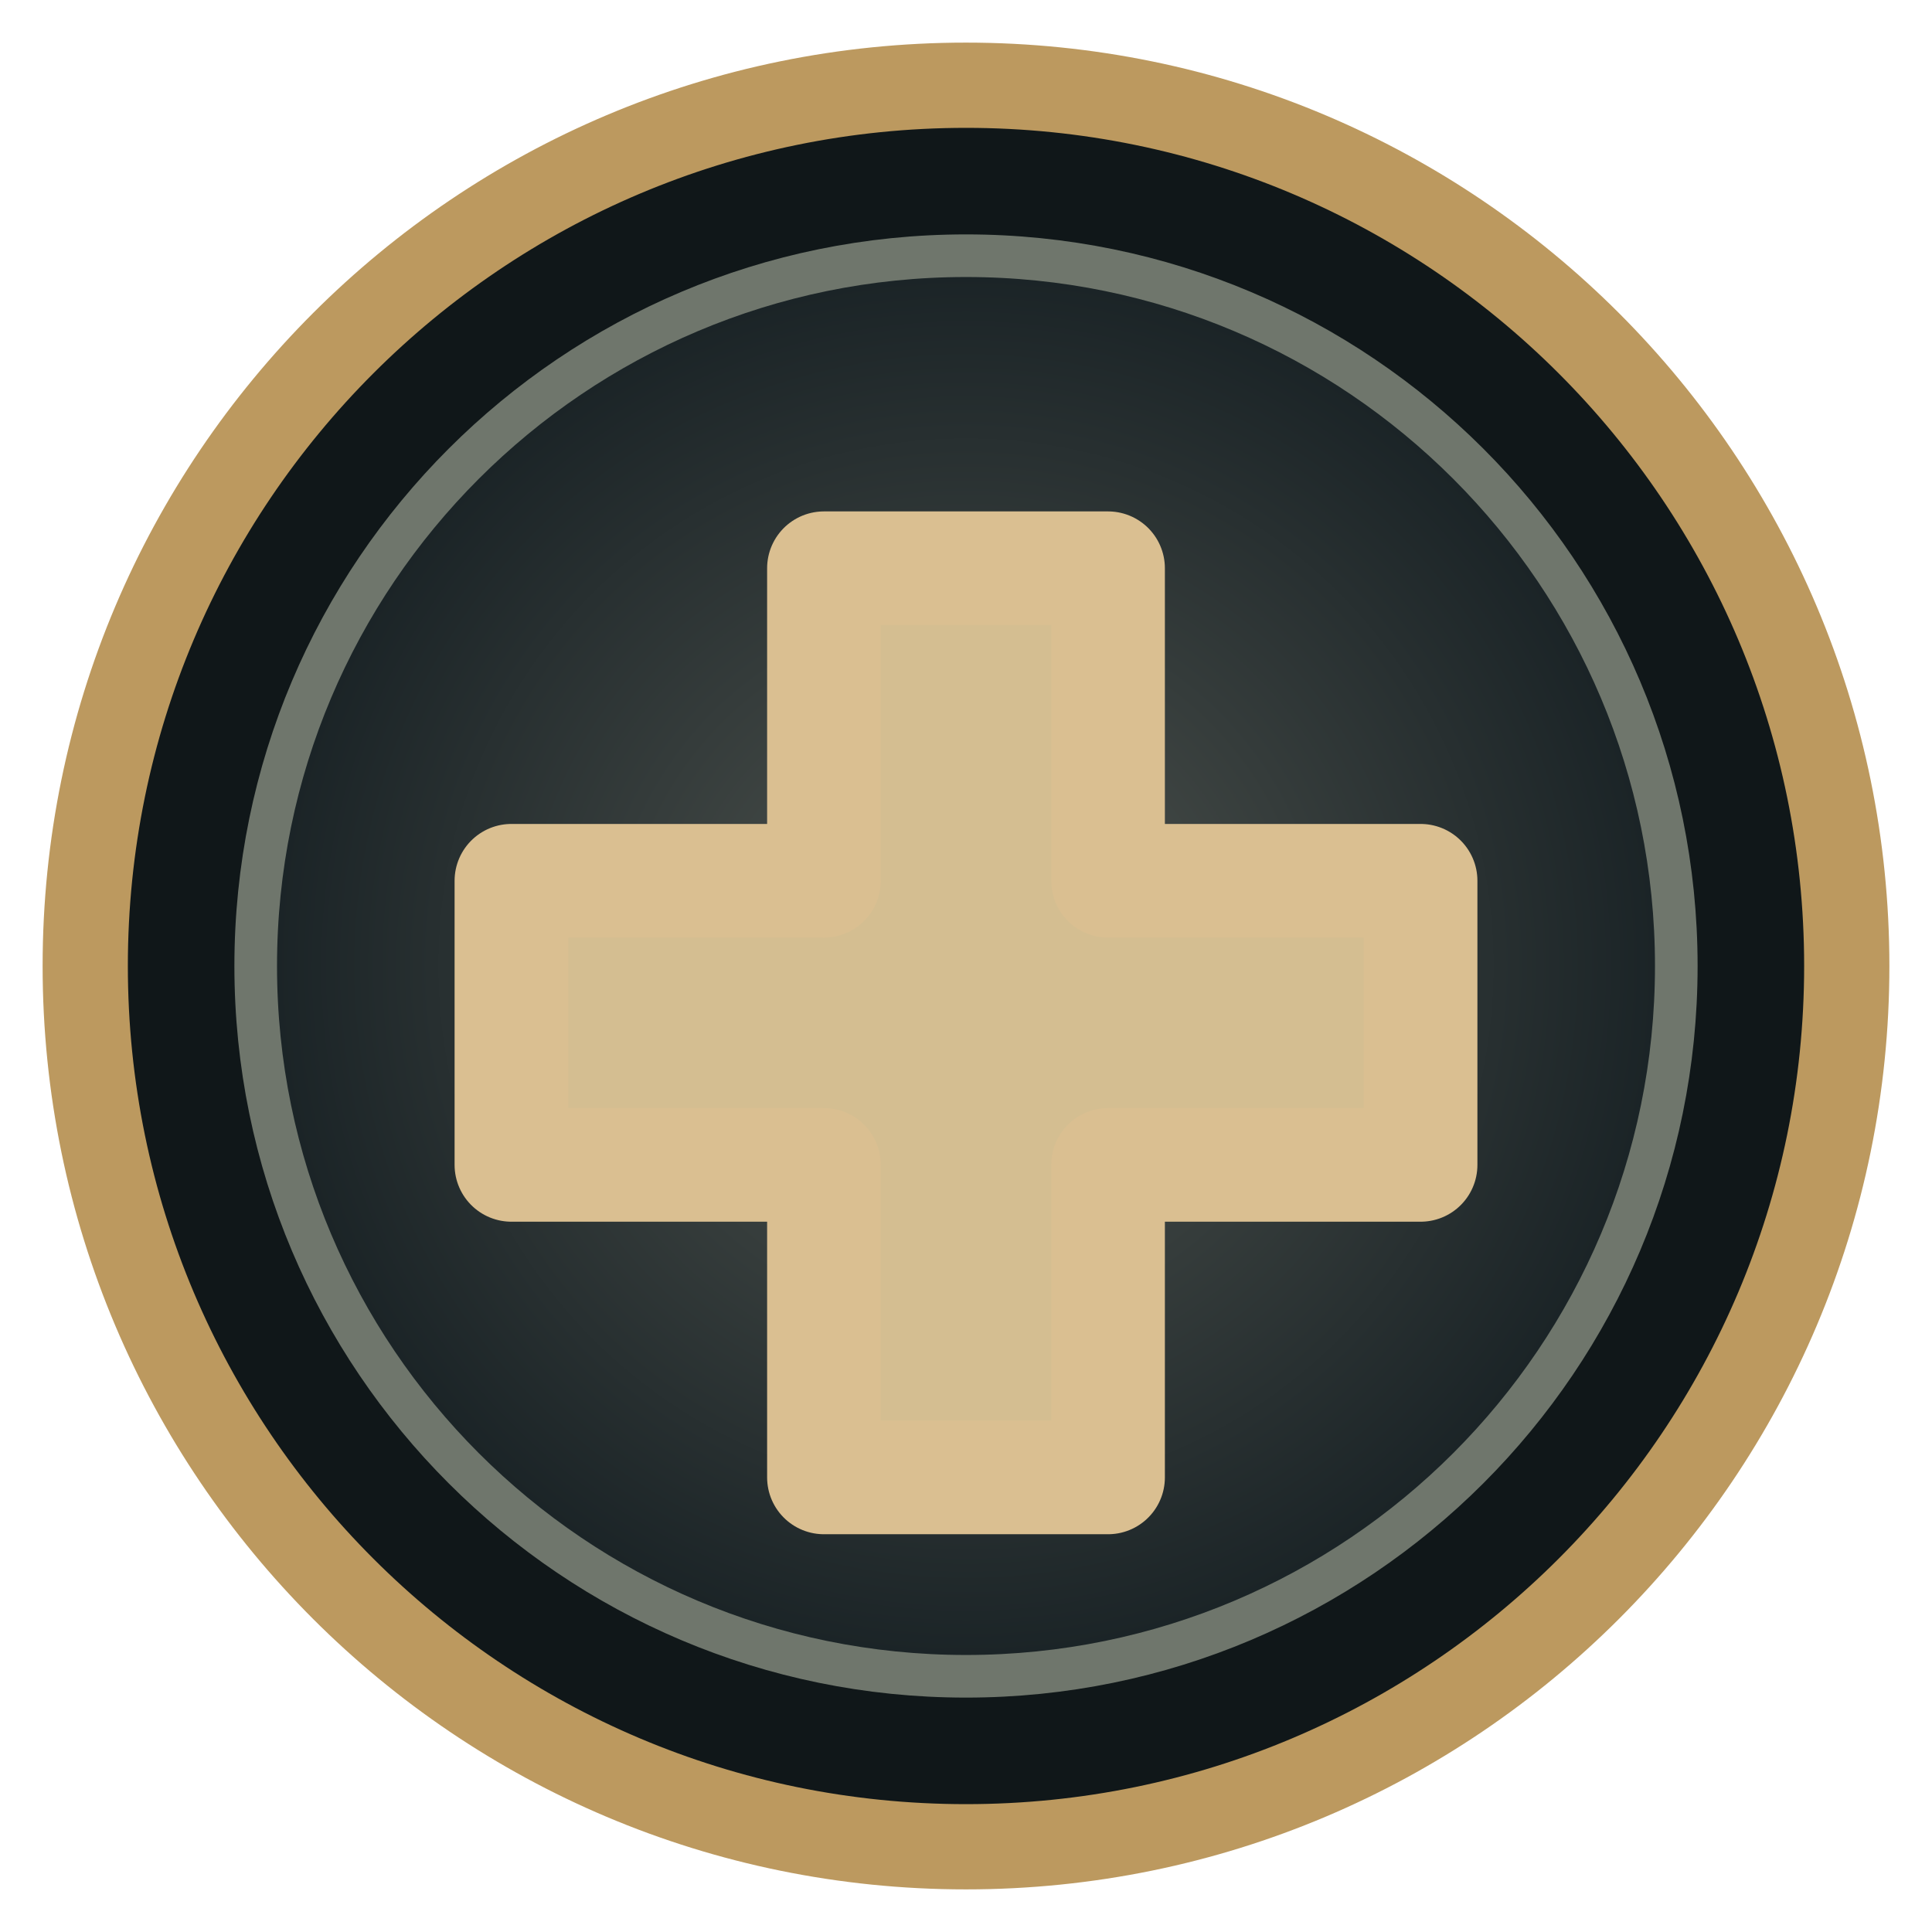
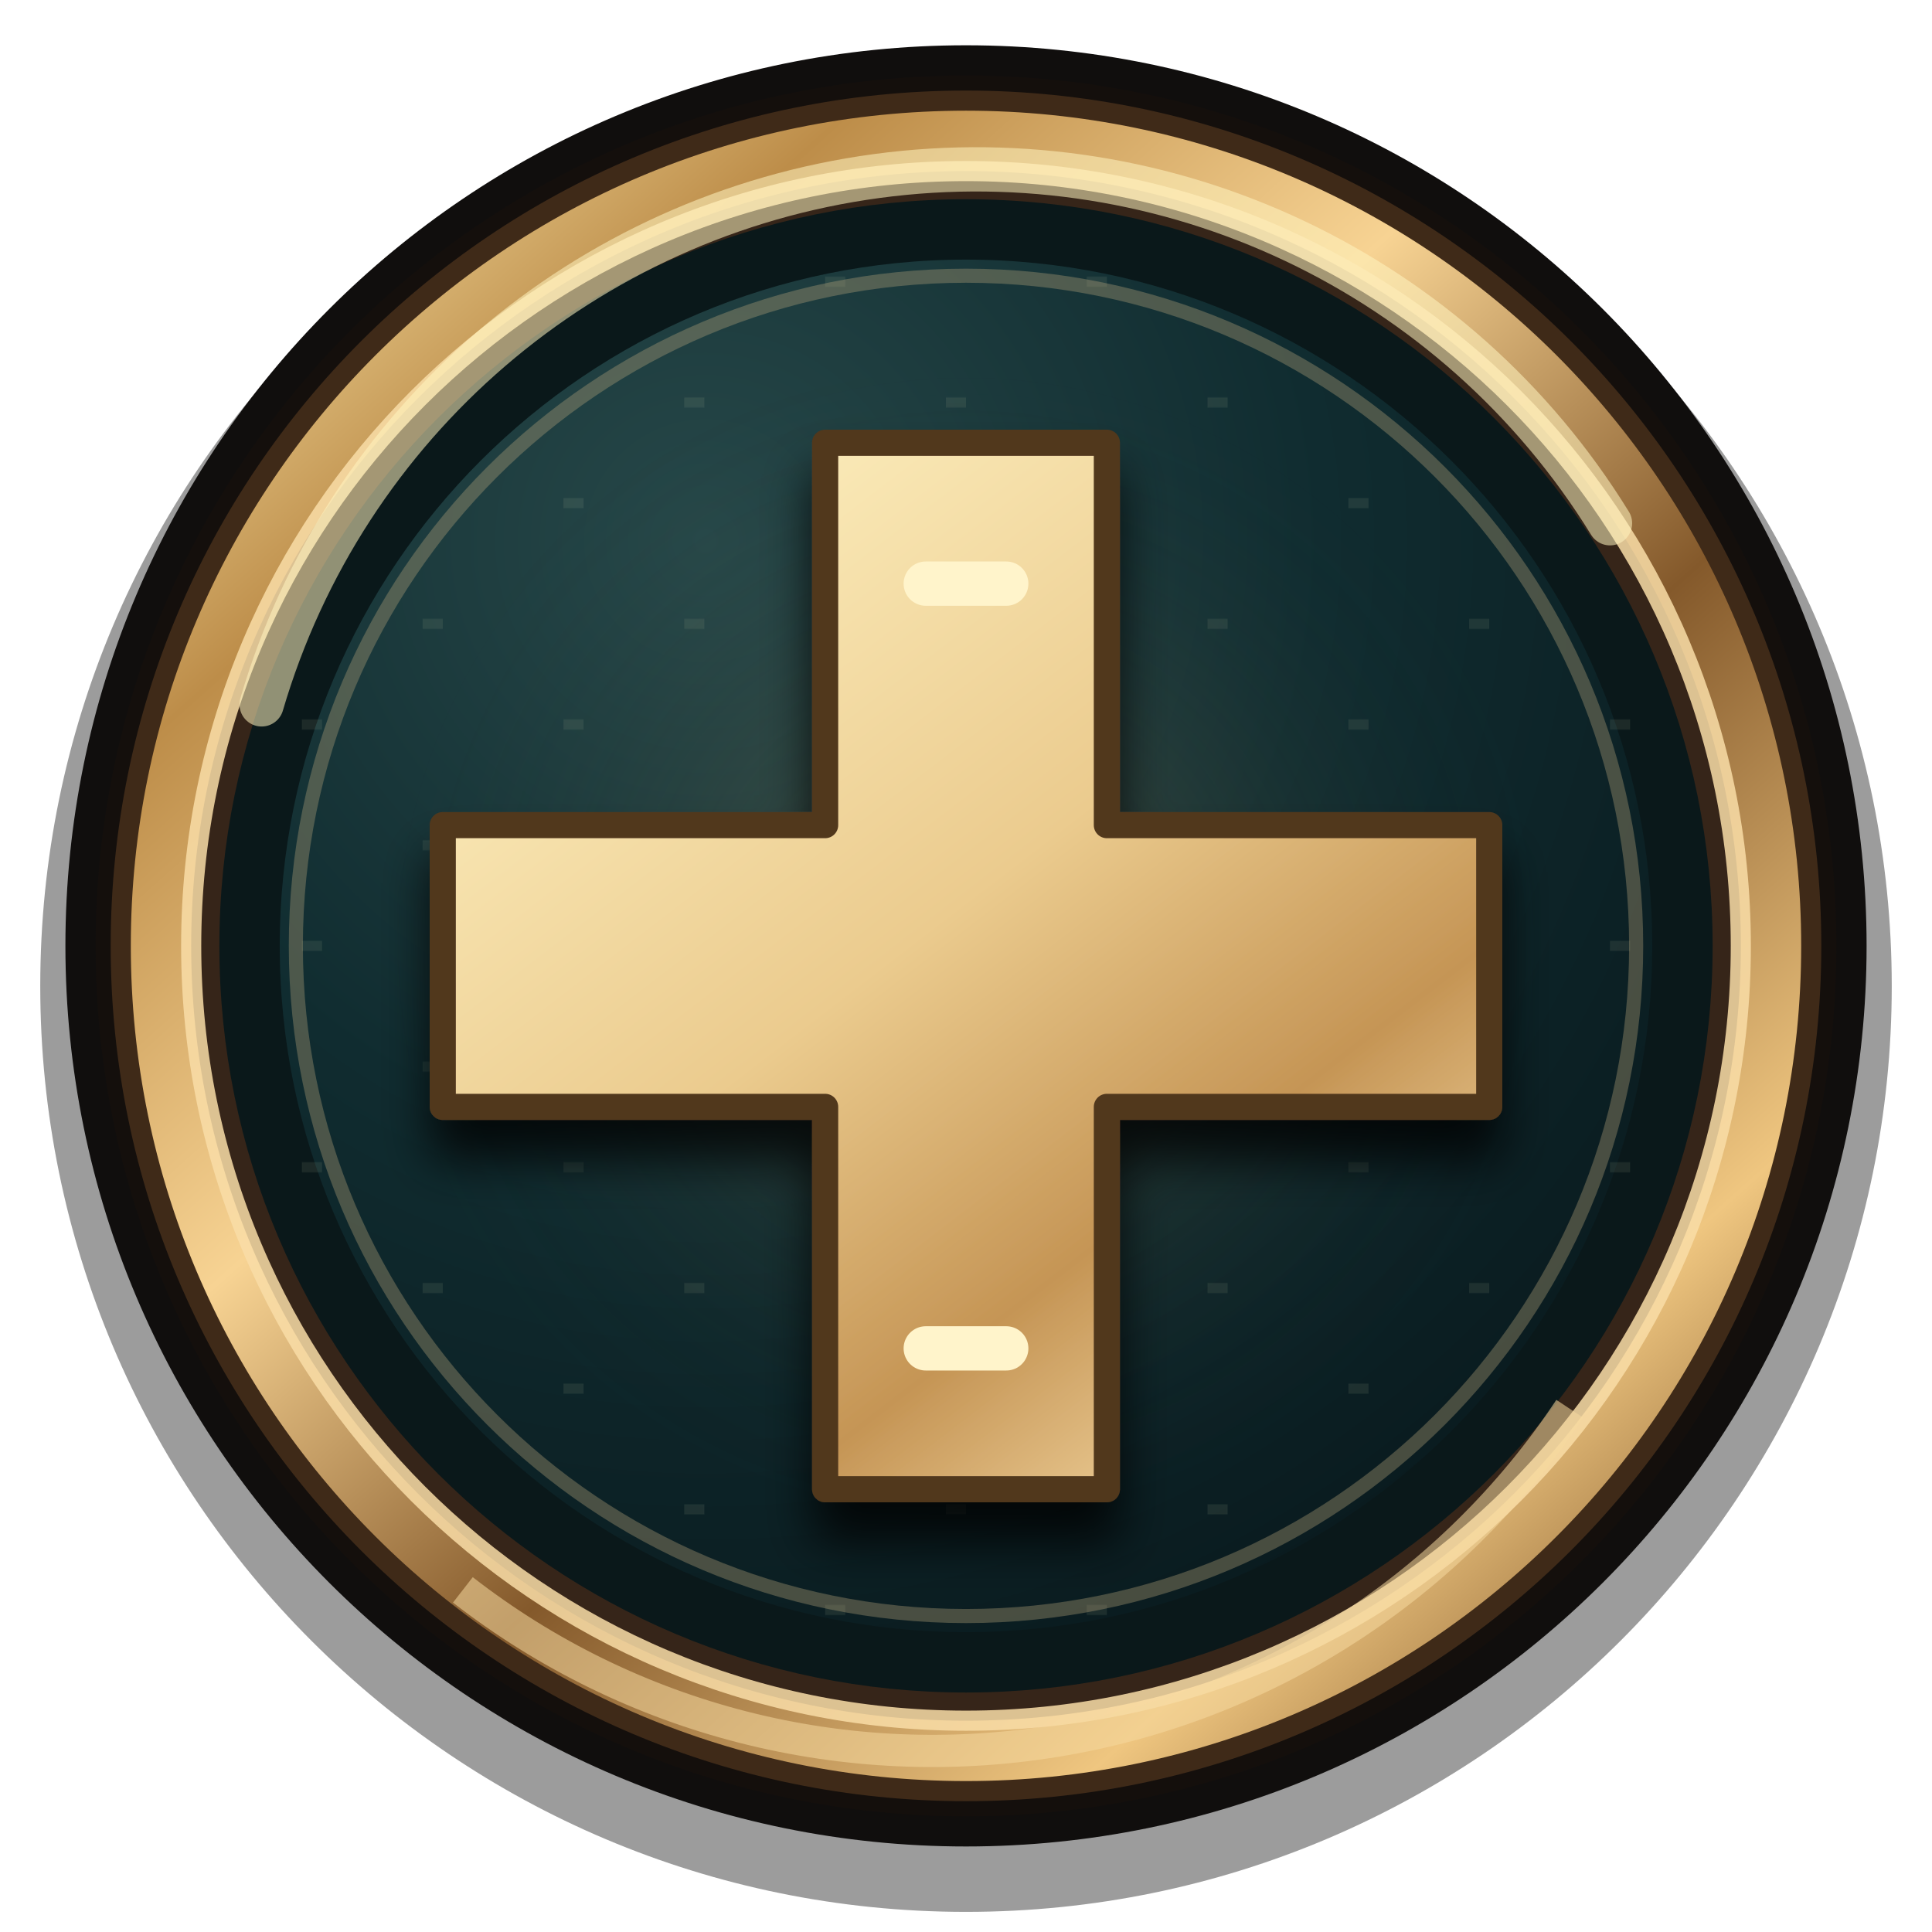
- <svg xmlns="http://www.w3.org/2000/svg" width="72" height="72" viewBox="0 0 68 68">
+ <svg xmlns="http://www.w3.org/2000/svg" viewBox="0 0 96 96" role="img" aria-label="약국">
  <defs>
-     <radialGradient id="m">
-       <stop stop-color="#505550" />
-       <stop offset="1" stop-color="#1a2326" />
+     <linearGradient id="rim" x1=".09" y1=".02" x2=".94" y2=".97">
+       <stop stop-color="#f8e2a5" />
+       <stop offset=".17" stop-color="#bd8d49" />
+       <stop offset=".38" stop-color="#f7d393" />
+       <stop offset=".59" stop-color="#84592b" />
+       <stop offset=".82" stop-color="#efc680" />
+       <stop offset="1" stop-color="#71481f" />
+     </linearGradient>
+     <radialGradient id="enamel" cx=".32" cy=".22" r=".93">
+       <stop stop-color="#274849" />
+       <stop offset=".46" stop-color="#102c30" />
+       <stop offset="1" stop-color="#08161a" />
    </radialGradient>
+     <linearGradient id="goldGlyph" x1=".08" y1=".05" x2=".81" y2="1">
+       <stop stop-color="#fff3c4" />
+       <stop offset=".47" stop-color="#ebcb8e" />
+       <stop offset=".75" stop-color="#c59555" />
+       <stop offset="1" stop-color="#f9dfab" />
+     </linearGradient>
+     <radialGradient id="glow">
+       <stop stop-color="#cda76b" stop-opacity=".28" />
+       <stop offset="1" stop-color="#102c30" stop-opacity="0" />
+     </radialGradient>
+     <filter id="shadow" x="-20%" y="-20%" width="140%" height="145%">
+       <feDropShadow dx="0" dy="2" stdDeviation="1.2" flood-color="#000" flood-opacity=".8" />
+     </filter>
+     <pattern id="grain" width="13" height="11" patternUnits="userSpaceOnUse">
+       <path d="M2 3h1M8 9h1" stroke="#b8c1a0" stroke-opacity=".11" stroke-width=".5" />
+     </pattern>
  </defs>
-   <circle cx="34" cy="34" r="31" fill="#101719" stroke="#bc995f" stroke-width="3" />
-   <circle cx="34" cy="34" r="25" fill="url(#m)" stroke="#6f766c" stroke-width="1.5" />
-   <g transform="translate(0 -1)" fill="#d4be91" stroke="#dabf91" stroke-linejoin="round" stroke-width="4" stroke-linecap="round">
-     <path d="M29 21h10v11h11v10H39v11H29V42H18V32h11Z" />
+   <circle cx="48" cy="49" r="46" fill="#000" opacity=".39" />
+   <circle cx="48" cy="47" r="44" fill="#140f0c" stroke="#100e0d" stroke-width="1.5" />
+   <circle cx="48" cy="47" r="42" fill="url(#rim)" stroke="#3f2a18" stroke-width="1" />
+   <circle cx="48" cy="47" r="38.5" fill="#362519" stroke="#f9dda7" stroke-opacity=".85" stroke-width="1" />
+   <circle cx="48" cy="47" r="35.6" fill="url(#enamel)" stroke="#0a181a" stroke-width="3" />
+   <circle cx="48" cy="47" r="35" fill="url(#grain)" />
+   <circle cx="48" cy="47" r="33.3" fill="none" stroke="#b9a47c" stroke-opacity=".36" stroke-width=".7" />
+   <circle cx="48" cy="47" r="29" fill="url(#glow)" />
+   <g filter="url(#shadow)" fill="url(#goldGlyph)" stroke="#51371f" stroke-width="1.3" stroke-linejoin="round">
+     <path d="M41 22h14v19h19v14H55v19H41V55H22V41h19Z" />
+     <path d="M46 29h4M46 67h4" stroke="#fff4cb" stroke-width="2.2" stroke-linecap="round" />
  </g>
+   <path d="M13 35 A37 37 0 0 1 80 26" fill="none" stroke="#fff4bf" stroke-opacity=".55" stroke-width="2.2" stroke-linecap="round" />
+   <path d="M78 70 A38 38 0 0 1 23 79" fill="none" stroke="#f6d89e" stroke-opacity=".55" stroke-width="1.6" />
</svg>
